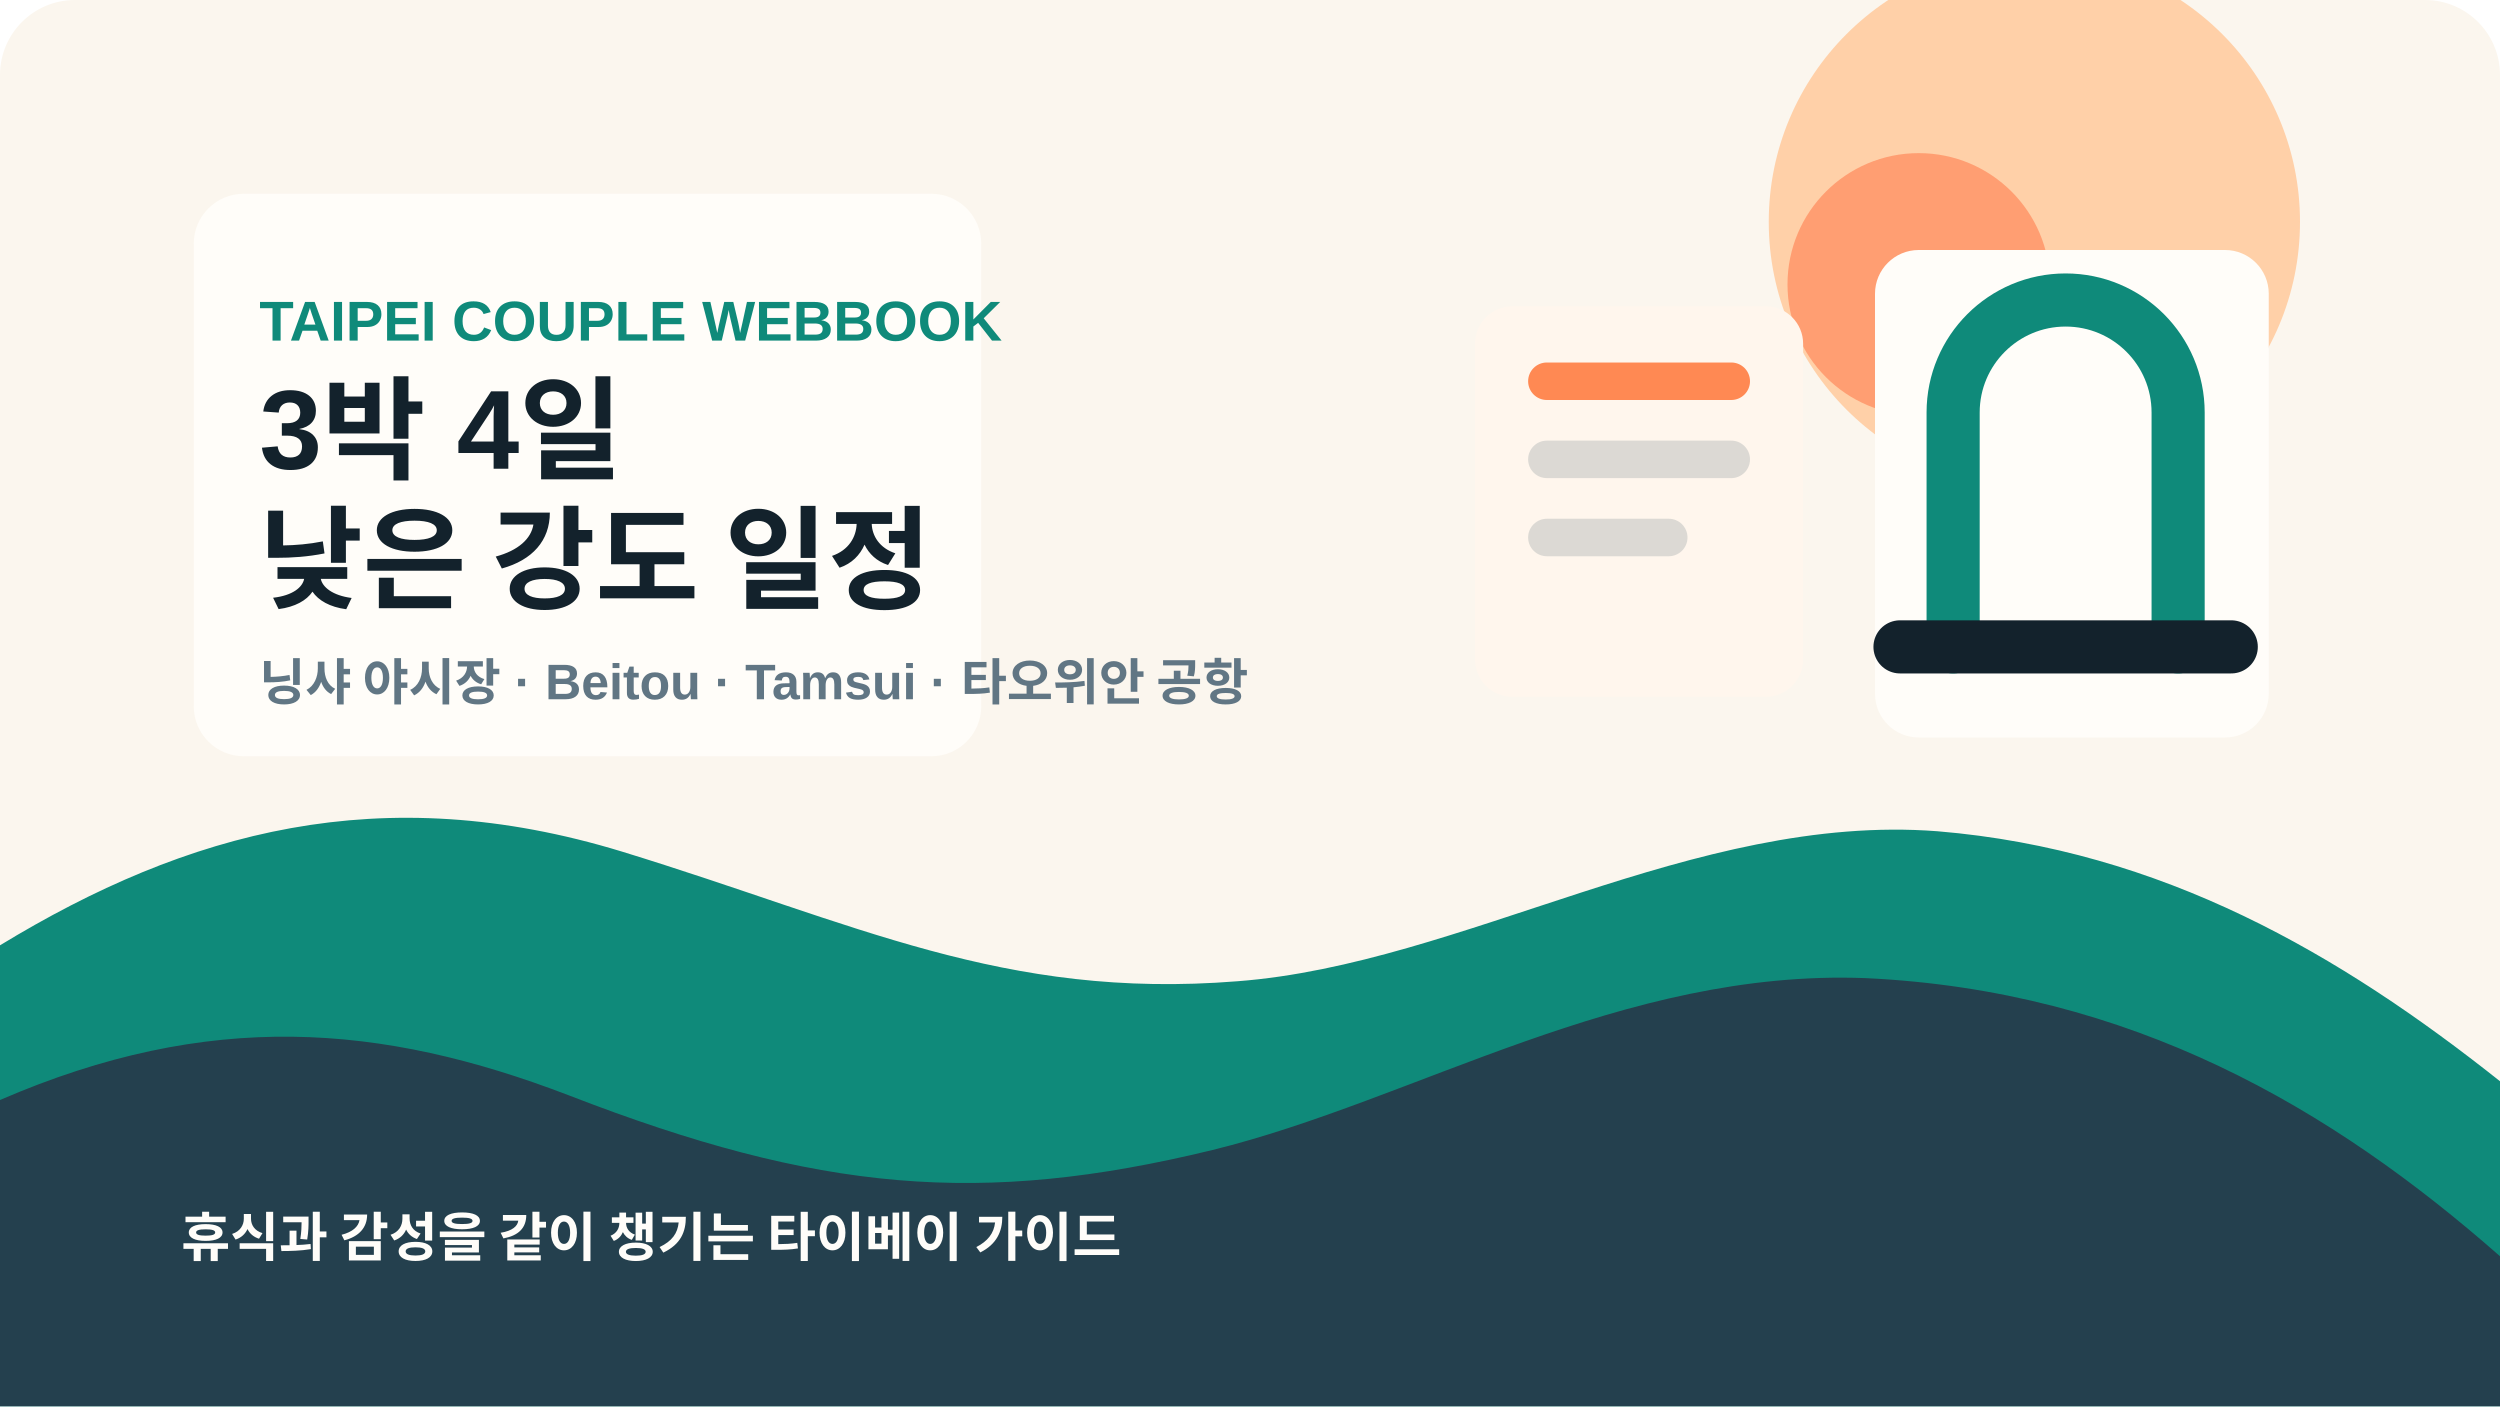
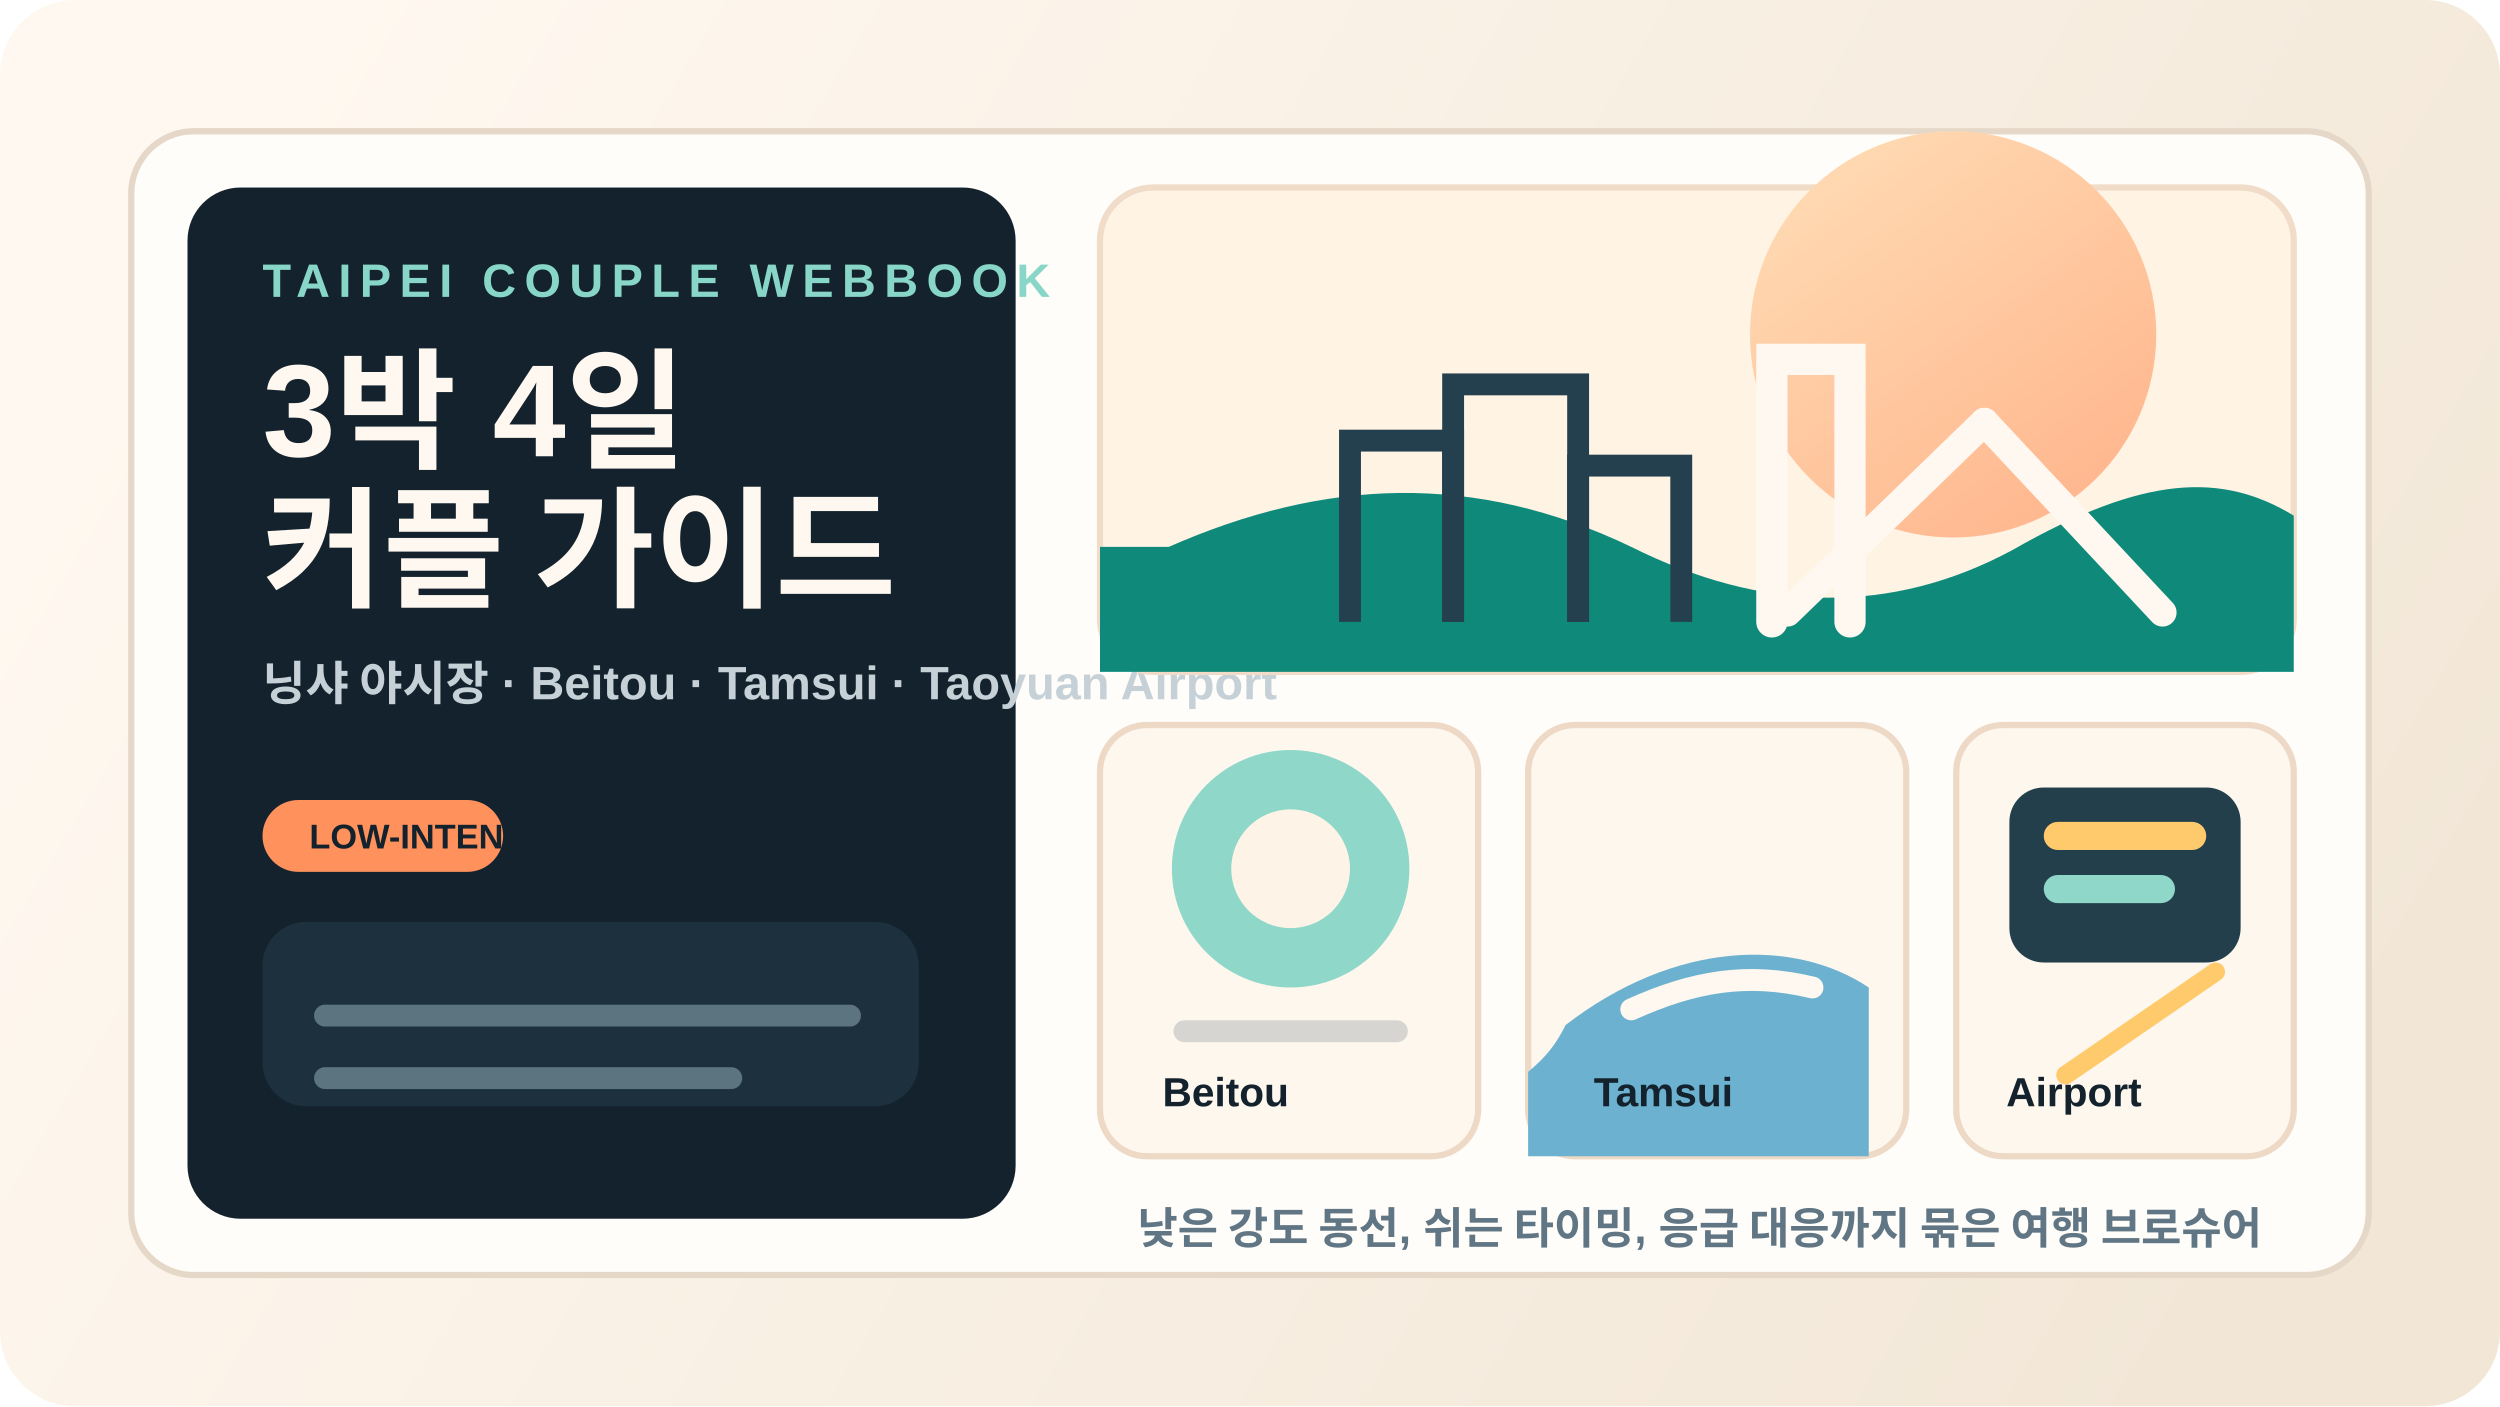
<svg xmlns="http://www.w3.org/2000/svg" width="1600" height="900" viewBox="0 0 1600 900" fill="none">
-   <rect width="1600" height="900" rx="48" fill="#FBF6EE" />
-   <circle cx="1302" cy="142" r="170" fill="#FFD0A8" />
-   <circle cx="1228" cy="182" r="84" fill="#FF9E72" />
-   <path d="M0 605C120 532 244 498 398 545C548 591 642 640 792 628C936 617 1084 520 1240 532C1384 544 1498 611 1600 692V900H0V605Z" fill="#0F8A7A" />
-   <path d="M0 704C134 646 244 655 364 701C524 763 628 772 776 736C906 704 1038 620 1194 626C1364 634 1492 709 1600 804V900H0V704Z" fill="#24404E" />
-   <rect x="124" y="124" width="504" height="360" rx="32" fill="#FFFDF9" />
-   <text x="166" y="218" fill="#0F8A7A" font-family="Pretendard, Arial, sans-serif" font-size="36" font-weight="800">TAIPEI COUPLE WEBBOOK</text>
-   <text x="166" y="300" fill="#13222C" font-family="Pretendard, Arial, sans-serif" font-size="72" font-weight="800">3박 4일</text>
-   <text x="166" y="384" fill="#13222C" font-family="Pretendard, Arial, sans-serif" font-size="72" font-weight="800">낮은 강도 일정</text>
-   <text x="166" y="448" fill="#617684" font-family="Pretendard, Arial, sans-serif" font-size="32" font-weight="600">닝샤 야시장 · Beitou · Tamsui · 타오위안 공항</text>
-   <rect x="944" y="196" width="210" height="250" rx="24" fill="#FFF6ED" />
-   <rect x="978" y="232" width="142" height="24" rx="12" fill="#FF8953" />
-   <rect x="978" y="282" width="142" height="24" rx="12" fill="#24404E" fill-opacity="0.16" />
-   <rect x="978" y="332" width="102" height="24" rx="12" fill="#24404E" fill-opacity="0.16" />
-   <rect x="1200" y="160" width="252" height="312" rx="28" fill="#FFFDF9" />
-   <path d="M1250 414V264C1250 224.235 1282.24 192 1322 192C1361.76 192 1394 224.235 1394 264V414" stroke="#0F8A7A" stroke-width="34" stroke-linecap="round" />
-   <path d="M1216 414H1428" stroke="#13222C" stroke-width="34" stroke-linecap="round" />
-   <path d="M104" y="0" />
-   <text x="116" y="804" fill="#FFFDF9" font-family="Pretendard, Arial, sans-serif" font-size="34" font-weight="700">휴식과 감성을 같이 챙기는 타이베이 가이드</text>
+   <defs>
+     <linearGradient id="bg" x1="168" y1="74" x2="1426" y2="830" gradientUnits="userSpaceOnUse">
+       <stop stop-color="#FFF8F0" />
+       <stop offset="1" stop-color="#F2E7D7" />
+     </linearGradient>
+     <linearGradient id="sky" x1="1038" y1="114" x2="1372" y2="562" gradientUnits="userSpaceOnUse">
+       <stop stop-color="#FFE2BB" />
+       <stop offset="1" stop-color="#FF9C72" />
+     </linearGradient>
+   </defs>
+   <rect width="1600" height="900" rx="48" fill="url(#bg)" />
+   <rect x="84" y="84" width="1432" height="732" rx="40" fill="#FFFDF9" stroke="#E6D8C8" stroke-width="4" />
+   <rect x="120" y="120" width="530" height="660" rx="34" fill="#13222C" />
+   <text x="168" y="190" fill="#88D6C7" font-family="Pretendard, Arial, sans-serif" font-size="30" font-weight="800" letter-spacing="0.18em">TAIPEI COUPLE WEBBOOK</text>
+   <text x="168" y="292" fill="#FFF8F0" font-family="Pretendard, Arial, sans-serif" font-size="84" font-weight="800">3박 4일</text>
+   <text x="168" y="382" fill="#FFF8F0" font-family="Pretendard, Arial, sans-serif" font-size="84" font-weight="800">커플 가이드</text>
+   <text x="168" y="448" fill="#C5D0D7" font-family="Pretendard, Arial, sans-serif" font-size="30" font-weight="600">닝샤 야시장 · Beitou · Tamsui · Taoyuan Airport</text>
+   <rect x="168" y="512" width="154" height="46" rx="23" fill="#FF915C" />
+   <text x="198" y="543" fill="#13222C" font-family="Pretendard, Arial, sans-serif" font-size="22" font-weight="800">LOW-INTENSITY</text>
+   <rect x="168" y="590" width="420" height="118" rx="28" fill="#1C313D" />
+   <path d="M208 650H544" stroke="#5C7380" stroke-width="14" stroke-linecap="round" />
+   <path d="M208 690H468" stroke="#5C7380" stroke-width="14" stroke-linecap="round" />
+   <rect x="704" y="120" width="764" height="310" rx="34" fill="#FFF3E4" stroke="#F0DCC8" stroke-width="4" />
+   <circle cx="1250" cy="214" r="130" fill="url(#sky)" />
+   <path d="M748 350C848 306 944 302 1044 350C1128 392 1210 394 1288 352C1372 304 1422 302 1468 330V430H704V350Z" fill="#0F8A7A" />
+   <path d="M864 398V282H930V398" stroke="#24404E" stroke-width="14" />
+   <path d="M930 398V246H1010V398" stroke="#24404E" stroke-width="14" />
+   <path d="M1010 398V298H1076V398" stroke="#24404E" stroke-width="14" />
+   <path d="M1134 398V230H1184V398" stroke="#FFF8F0" stroke-width="20" stroke-linecap="round" />
+   <path d="M1144 392L1270 270" stroke="#FFF8F0" stroke-width="18" stroke-linecap="round" />
+   <path d="M1270 270L1384 392" stroke="#FFF8F0" stroke-width="18" stroke-linecap="round" />
+   <rect x="704" y="464" width="242" height="276" rx="30" fill="#FEF7EE" stroke="#EDD9C5" stroke-width="4" />
+   <circle cx="826" cy="556" r="76" fill="#8FD7C8" />
+   <circle cx="826" cy="556" r="38" fill="#FDF4E7" />
+   <path d="M758 660H894" stroke="#24404E" stroke-width="14" stroke-linecap="round" stroke-opacity="0.18" />
+   <text x="744" y="708" fill="#13222C" font-family="Pretendard, Arial, sans-serif" font-size="26" font-weight="800">Beitou</text>
+   <rect x="978" y="464" width="242" height="276" rx="30" fill="#FDF7EE" stroke="#EDD9C5" stroke-width="4" />
+   <path d="M1002 656C1072 602 1148 600 1196 632V740H978V686C990 676 996 668 1002 656Z" fill="#6CB1CF" />
+   <path d="M1044 646C1084 628 1118 622 1160 632" stroke="#FFF8F0" stroke-width="14" stroke-linecap="round" />
+   <text x="1020" y="708" fill="#13222C" font-family="Pretendard, Arial, sans-serif" font-size="26" font-weight="800">Tamsui</text>
+   <rect x="1252" y="464" width="216" height="276" rx="30" fill="#FDF7EE" stroke="#EDD9C5" stroke-width="4" />
+   <rect x="1286" y="504" width="148" height="112" rx="22" fill="#243F4C" />
+   <rect x="1308" y="526" width="104" height="18" rx="9" fill="#FFCA6B" />
+   <rect x="1308" y="560" width="84" height="18" rx="9" fill="#8FD7C8" />
+   <path d="M1322 688L1418 622" stroke="#FFCA6B" stroke-width="12" stroke-linecap="round" />
+   <text x="1284" y="708" fill="#13222C" font-family="Pretendard, Arial, sans-serif" font-size="26" font-weight="800">Airport</text>
+   <text x="728" y="796" fill="#617684" font-family="Pretendard, Arial, sans-serif" font-size="28" font-weight="600">낮은 강도 동선, 쉬는 타이밍, 응급 대응까지 묶은 여행 브로슈어</text>
</svg>
